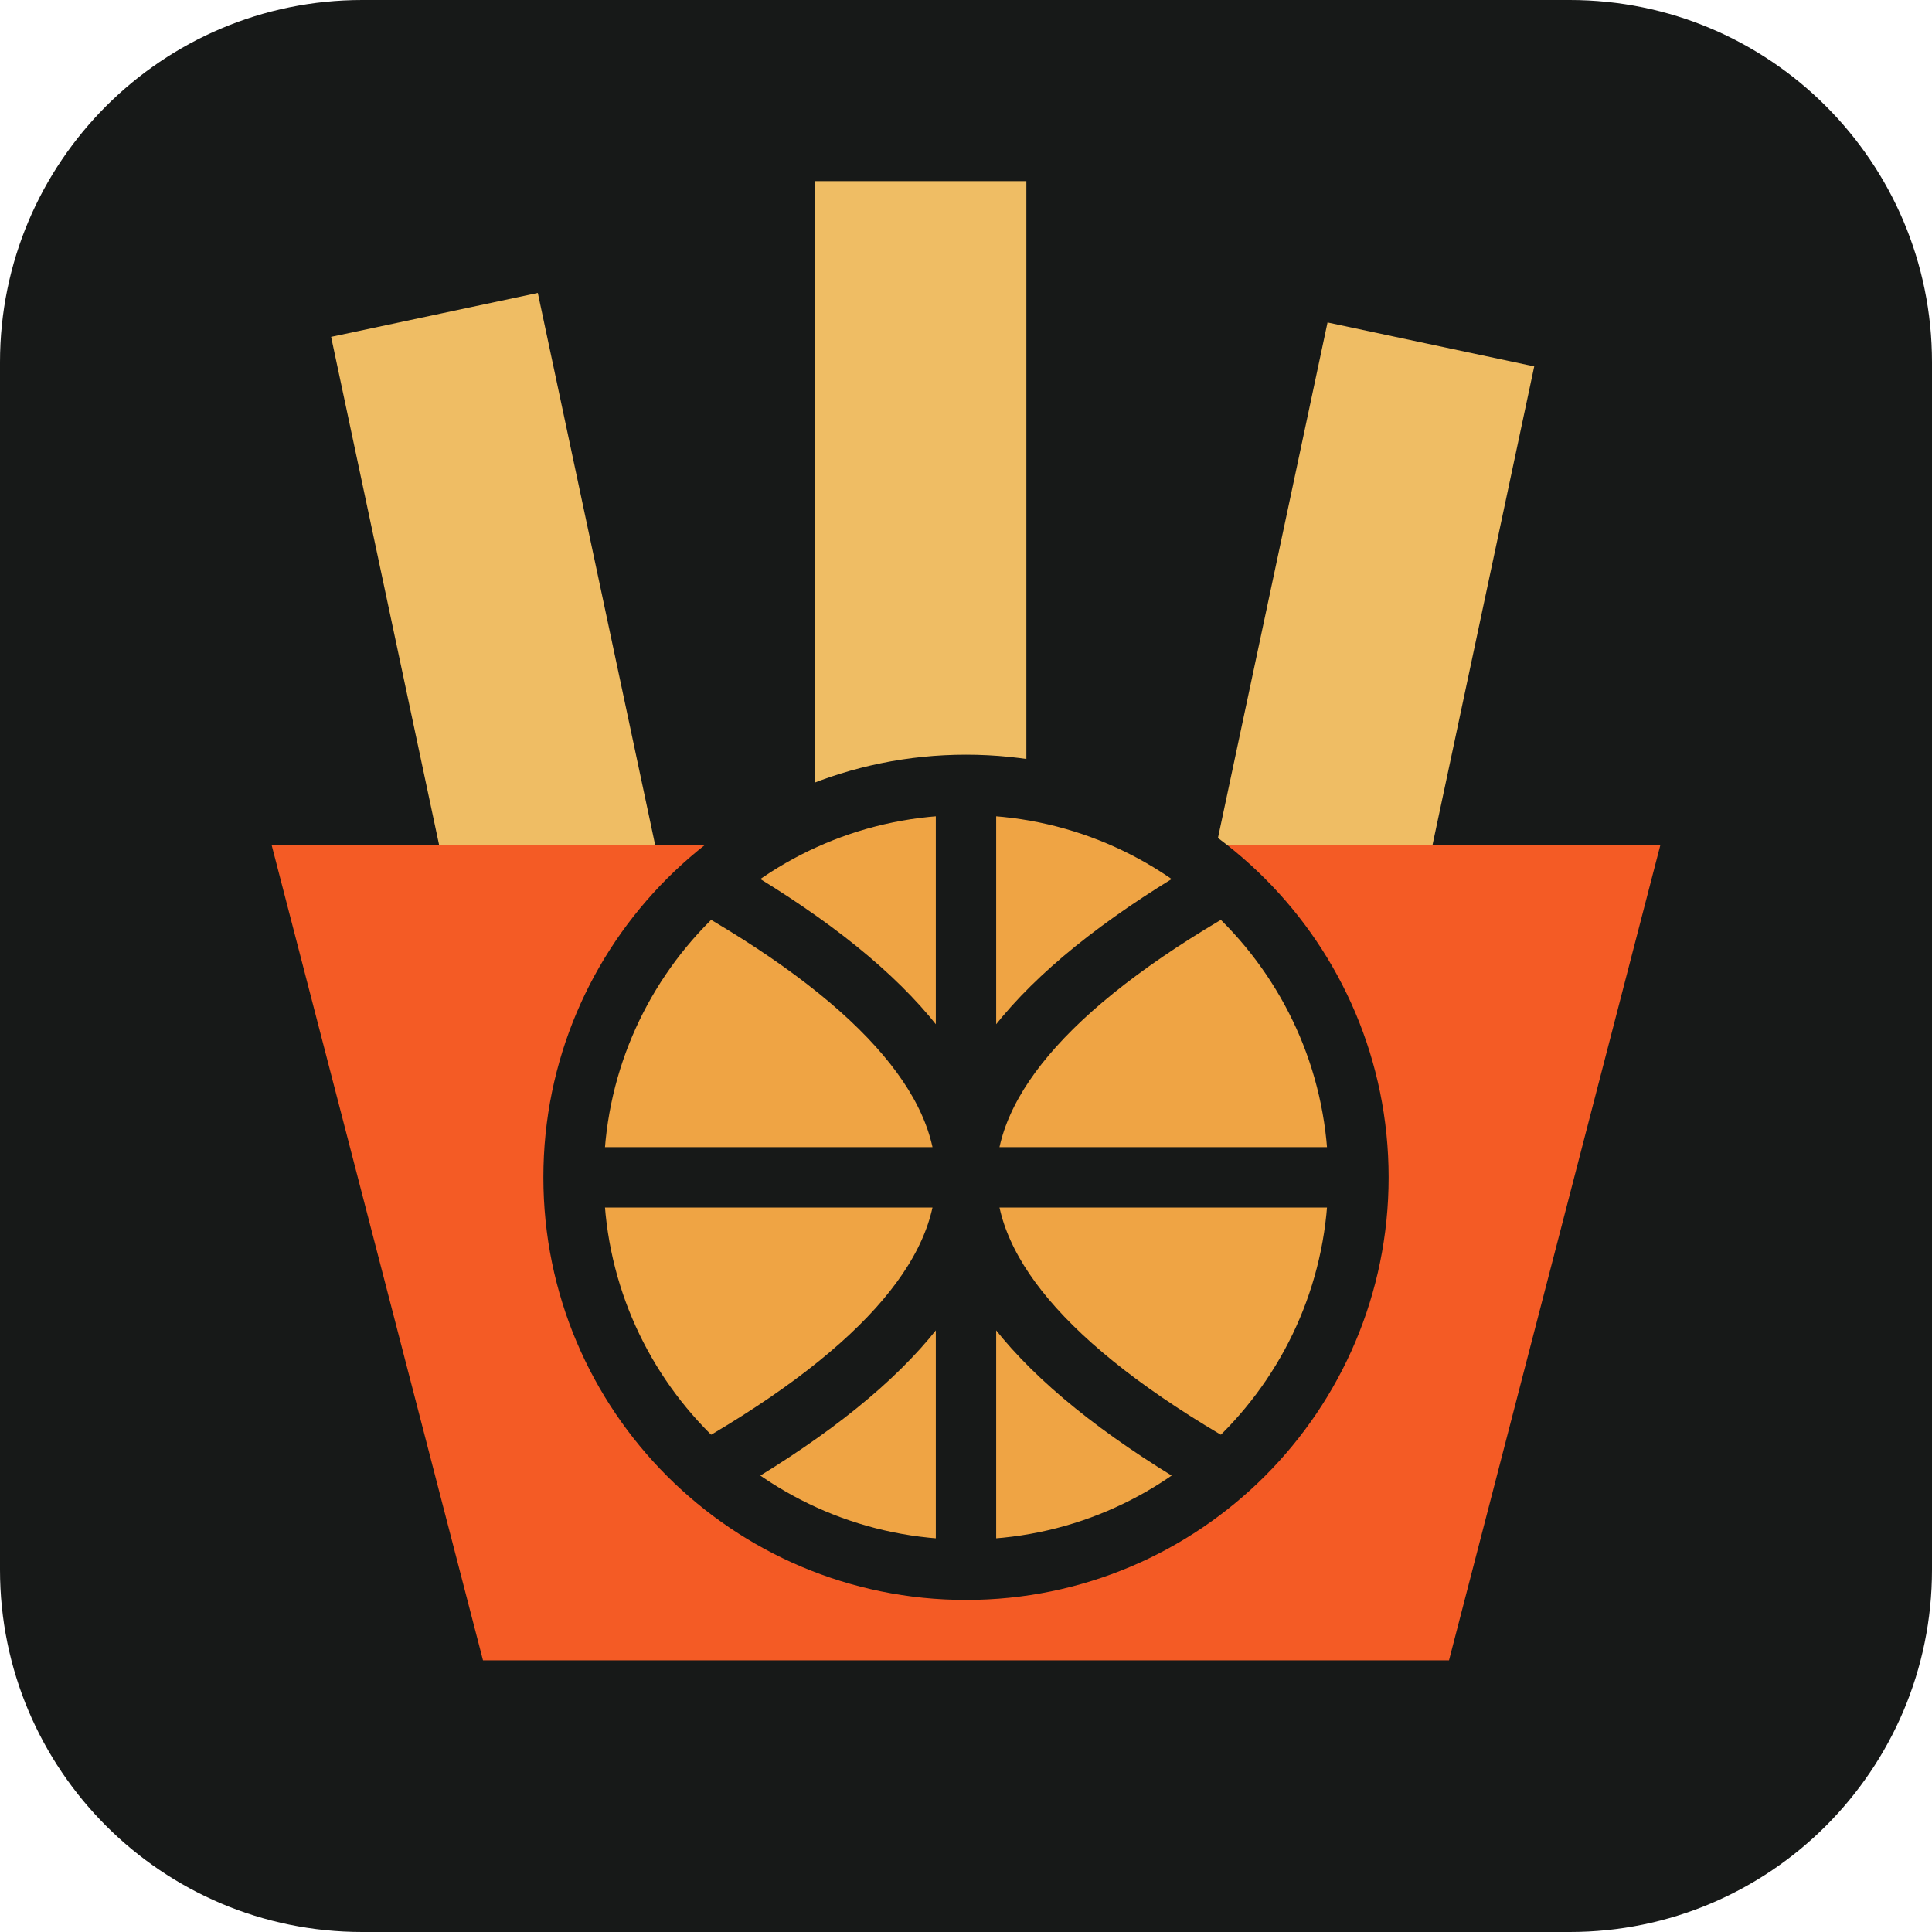
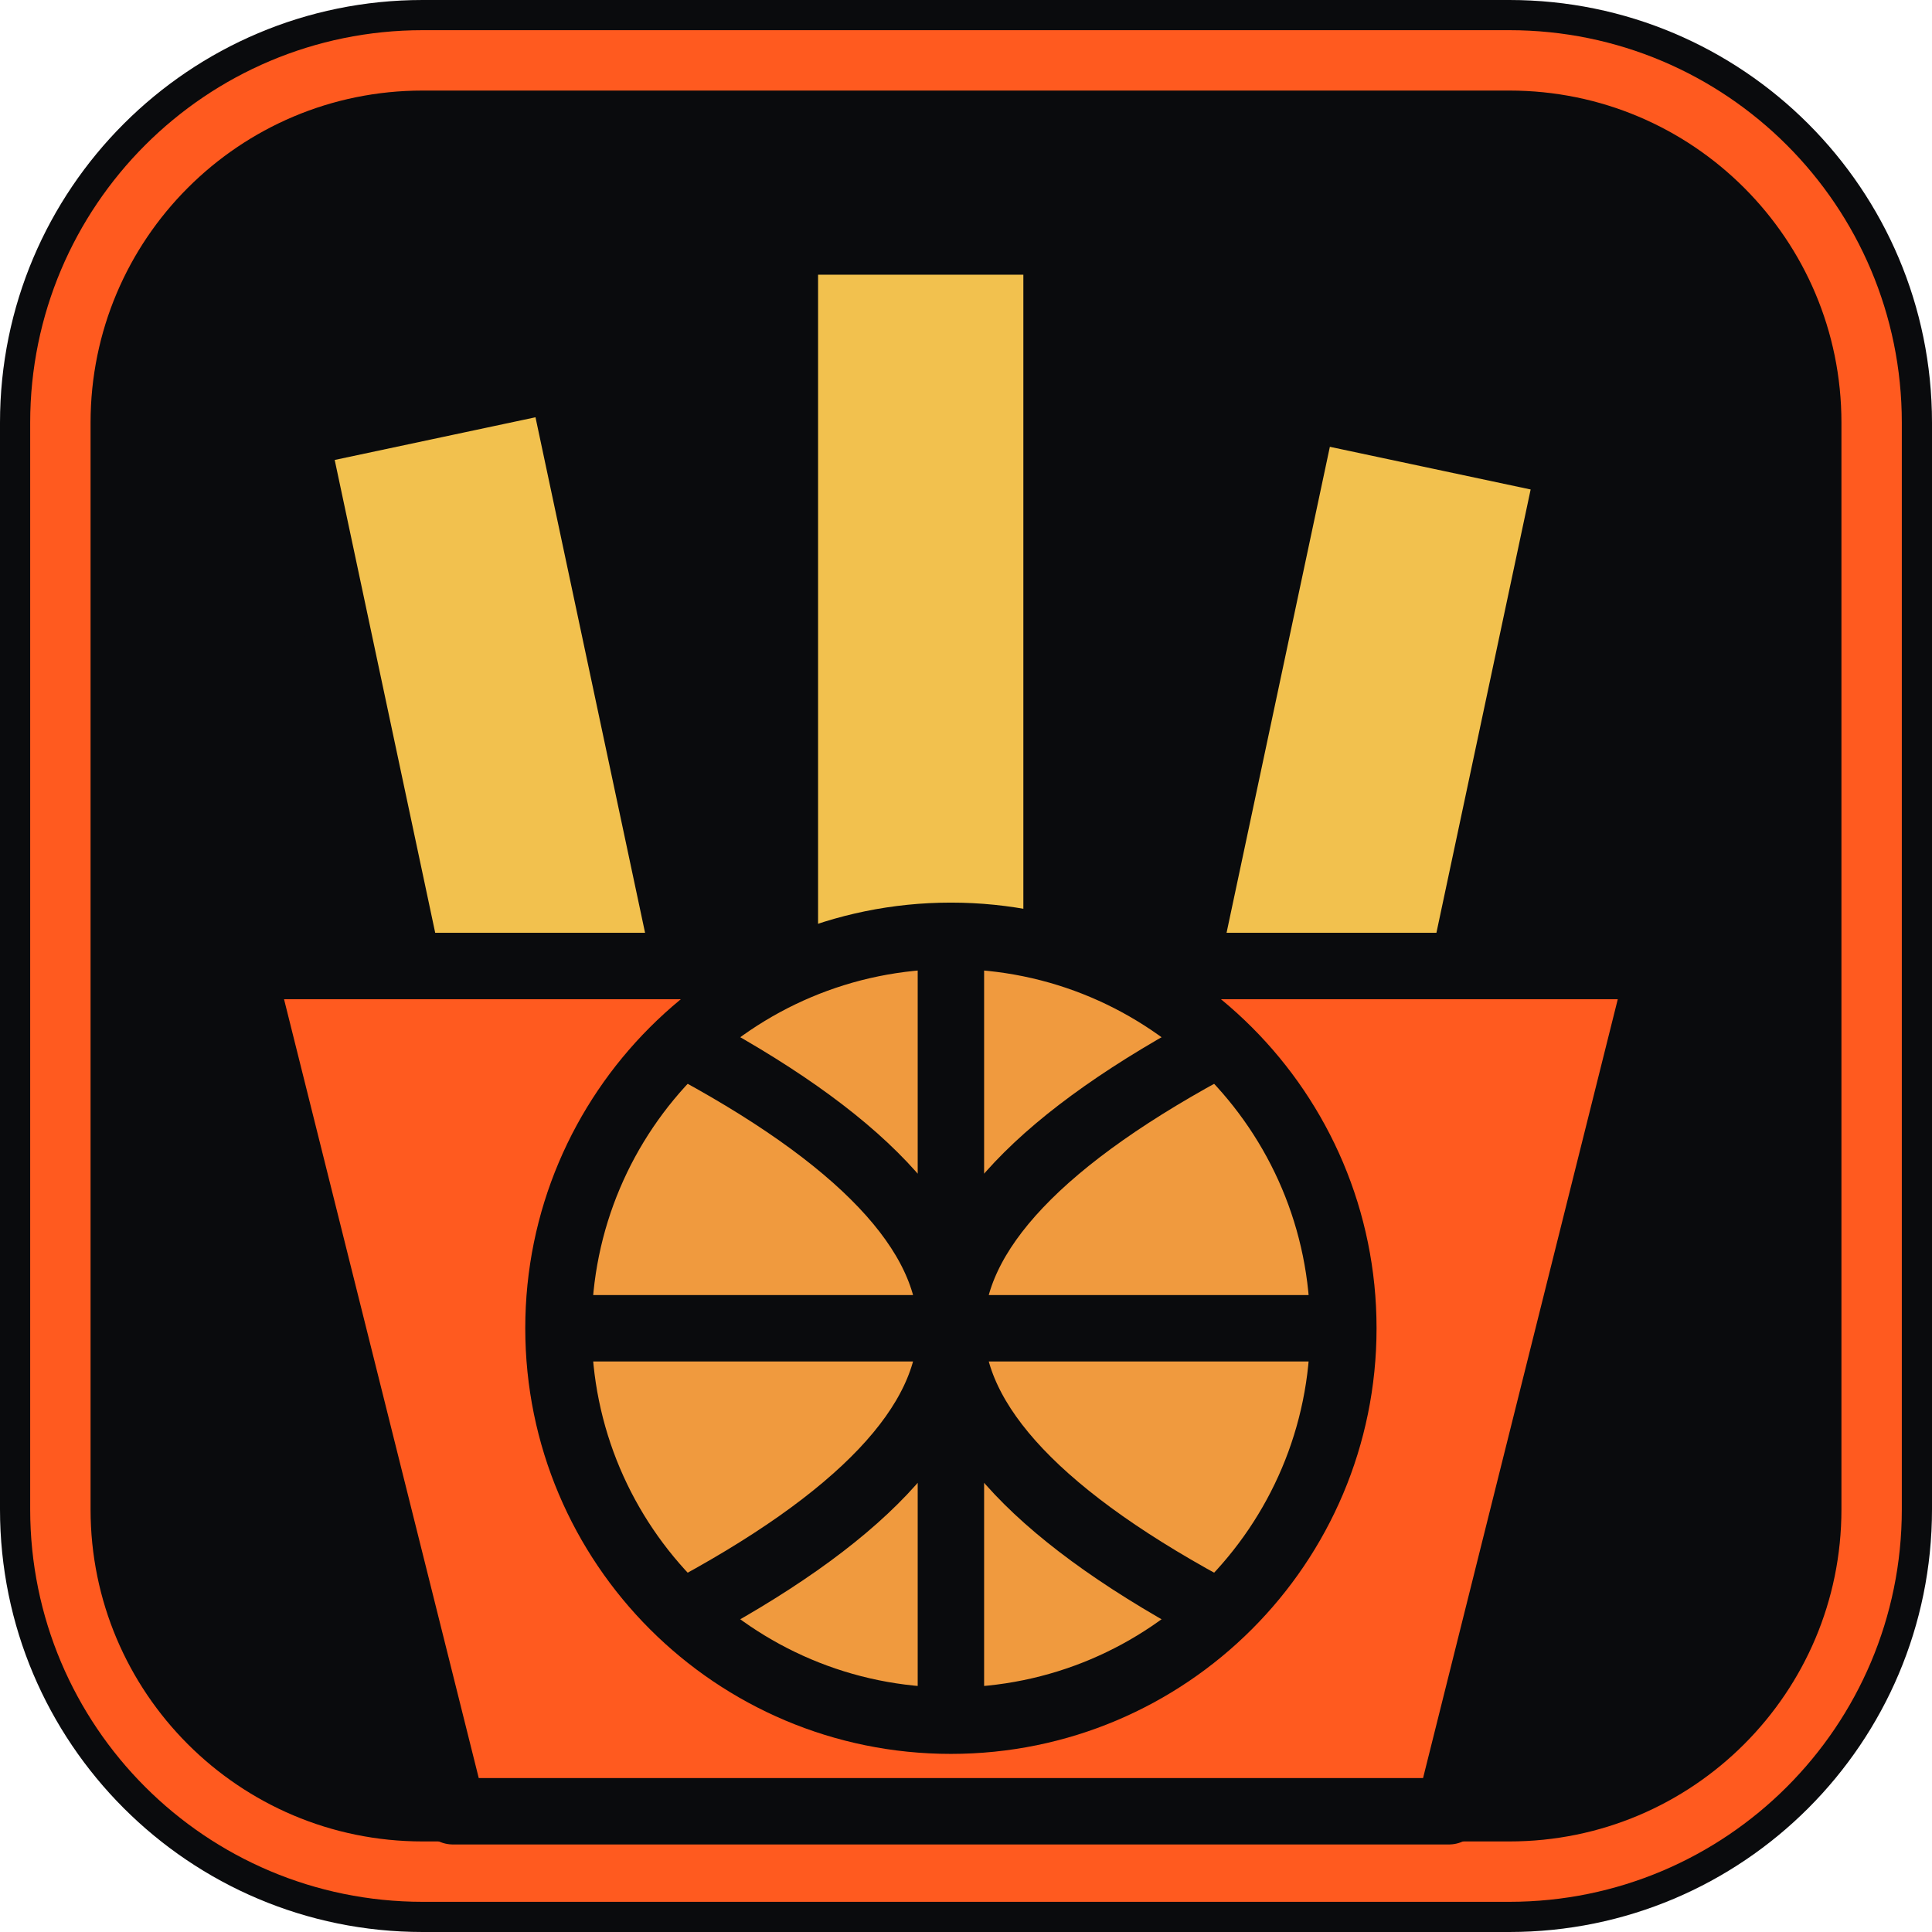
<svg xmlns="http://www.w3.org/2000/svg" viewBox="0 0 64 64">
-   <rect width="64" height="64" rx="12" fill="#171918" />
-   <g fill="#efbd64" stroke="#171918" stroke-width="2">
-     <path d="M13 9h9v30h-9z" transform="rotate(-12 18 25)" />
-     <path d="M26 5h9v33h-9z" />
-     <path d="M40 10h9v29h-9z" transform="rotate(12 44 25)" />
+   <rect width="64" height="64" rx="14" fill="#0a0b0d" />
+   <rect x="2" y="2" width="60" height="60" rx="12" fill="none" stroke="#ff5a1f" stroke-width="2" />
+   <g transform="translate(0 4)">
+     <g fill="#f2c14e" stroke="#0a0b0d" stroke-width="2.2" stroke-linejoin="round">
+       <path d="M13 9h9v30h-9z" transform="rotate(-12 18 25)" />
+       <path d="M26 4h9v34h-9z" />
+       <path d="M40 10h9v29h-9z" transform="rotate(12 44 25)" />
+     </g>
+     <path d="M8 28h47l-7 28H15z" fill="#ff5a1f" stroke="#0a0b0d" stroke-width="2.2" stroke-linejoin="round" />
+     <circle cx="31.5" cy="40" r="13" fill="#f09a3e" stroke="#0a0b0d" stroke-width="2.2" />
+     <path d="M18.5 40h26M31.5 27v26M22.5 30.5q18 9.5 0 19M40.5 30.5q-18 9.5 0 19" fill="none" stroke="#0a0b0d" stroke-width="2.2" />
  </g>
-   <path d="M9 28h46l-7 27H16z" fill="#f45b25" />
-   <circle cx="32" cy="39" r="13" fill="#efa444" stroke="#171918" stroke-width="2" />
-   <path d="M19 39h26M32 26v26M23 29q18 10 0 20M41 29q-18 10 0 20" fill="none" stroke="#171918" stroke-width="2" />
</svg>
